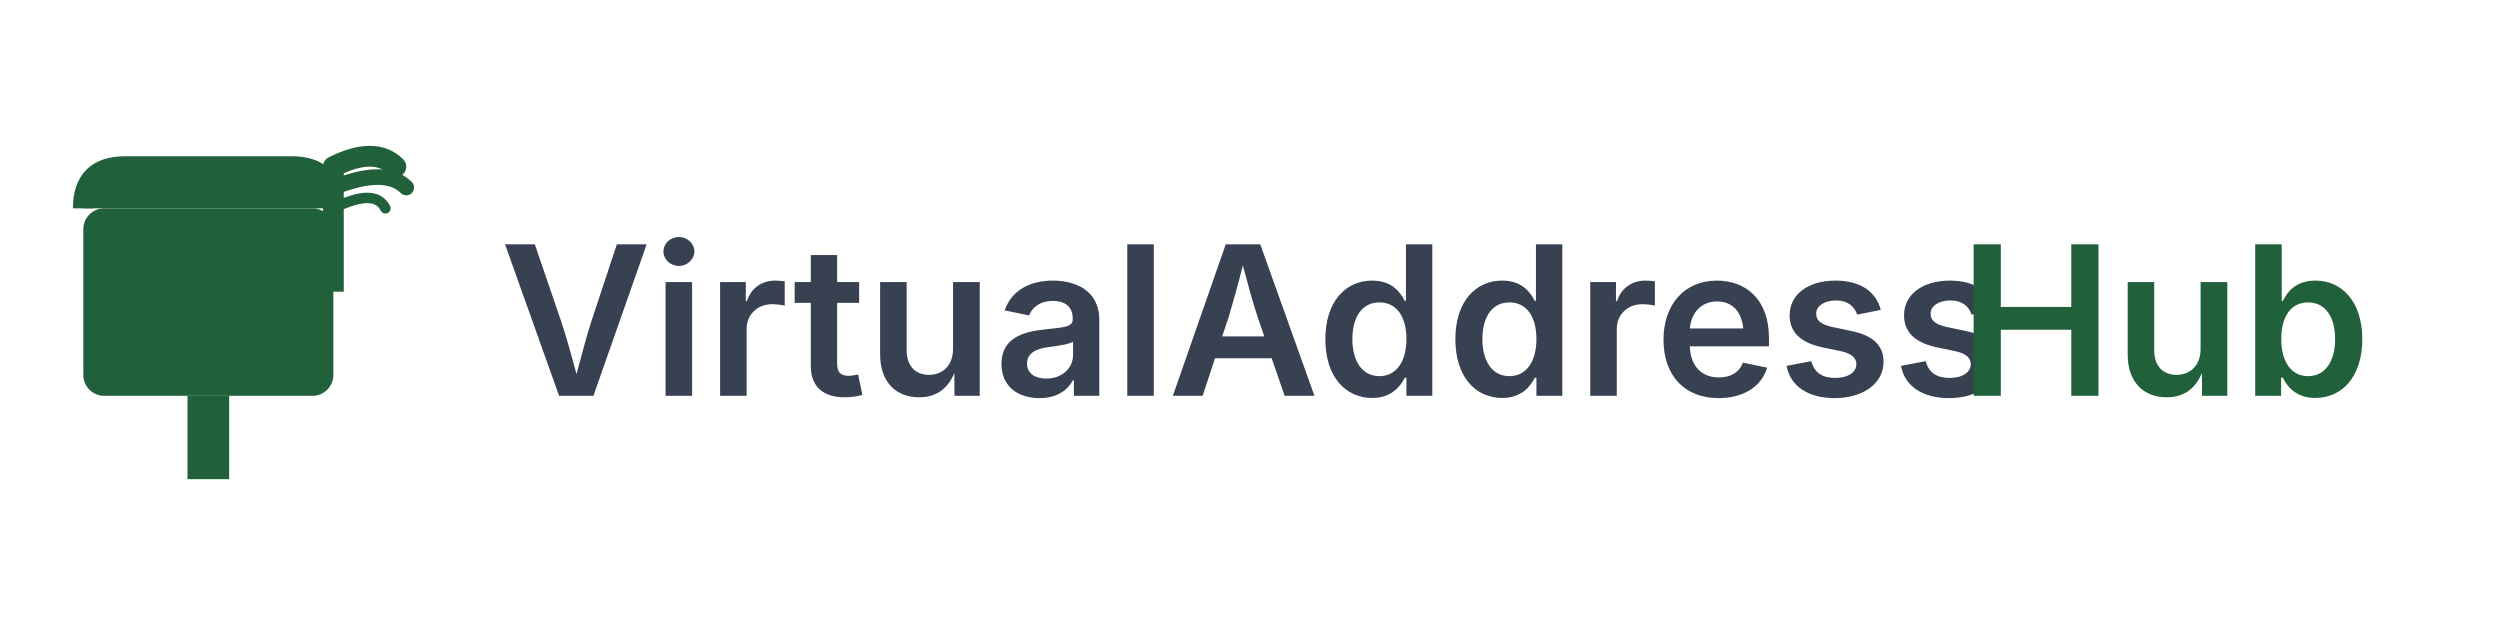
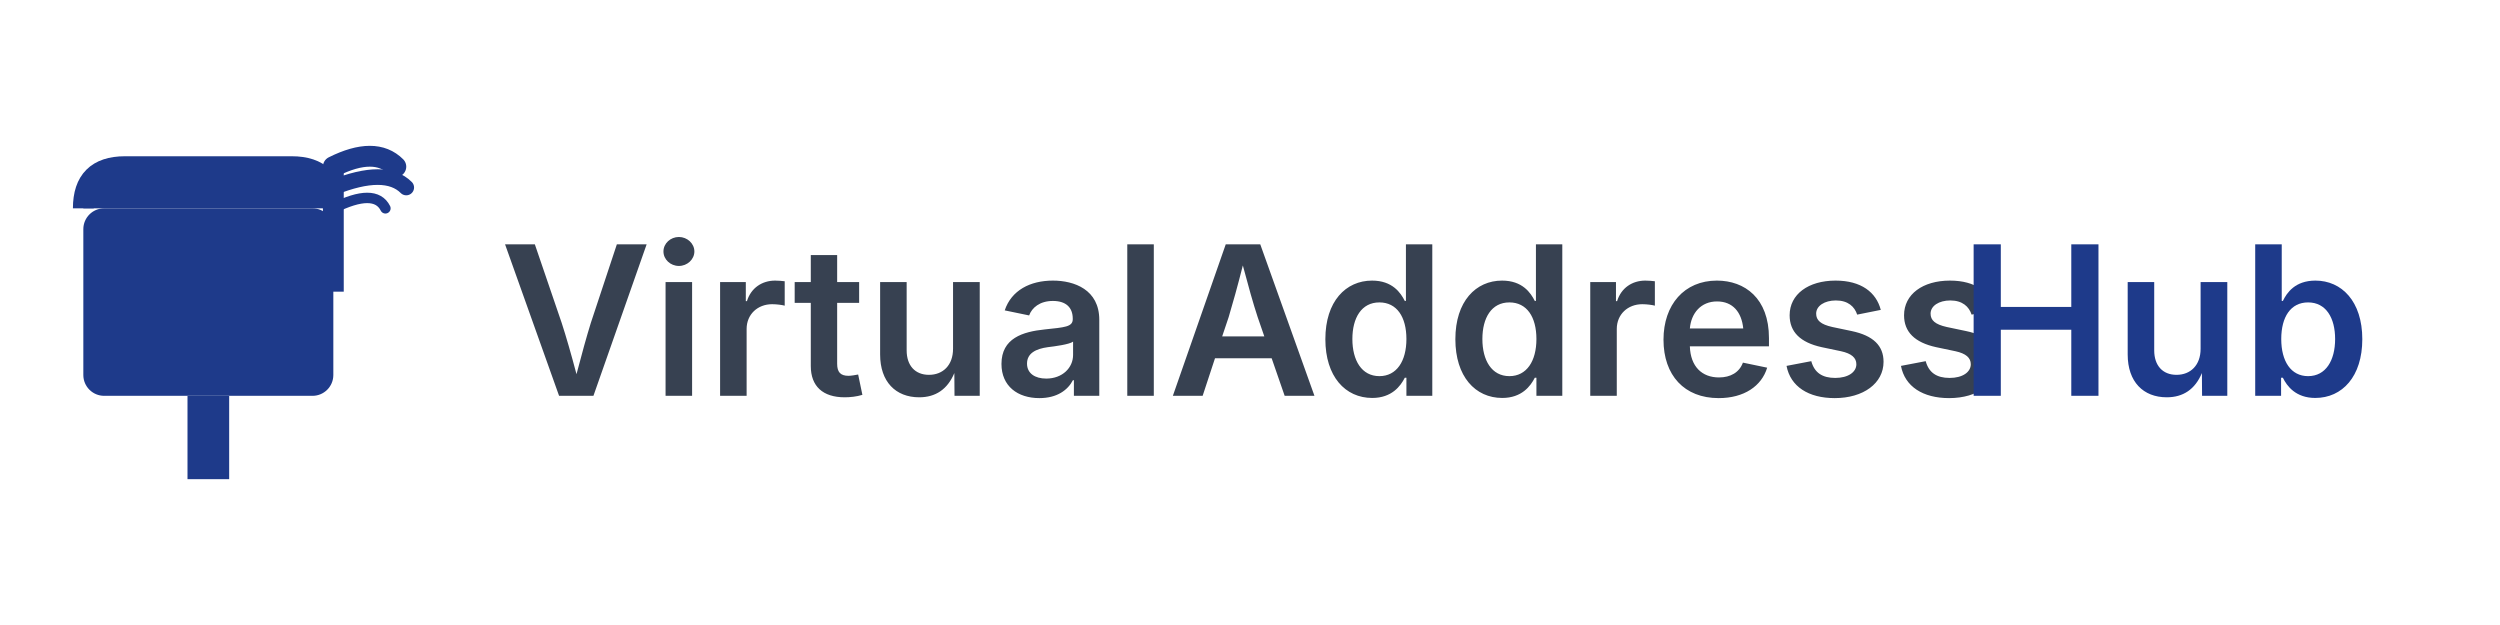
<svg xmlns="http://www.w3.org/2000/svg" width="240" height="60" viewBox="0 0 240 60" fill="none">
  <g>
-     <rect x="8" y="20" width="24" height="18" rx="2" fill="#20603A" />
-     <path d="M8 20 Q8 16 12 16 L28 16 Q32 16 32 20" stroke="#20603A" stroke-width="2" fill="#20603A" />
-     <line x1="12" y1="24" x2="28" y2="24" stroke="#20603A" stroke-width="1.5" />
-     <rect x="18" y="38" width="4" height="8" fill="#20603A" />
+     <rect x="8" y="20" width="24" height="18" rx="2" fill="#1e3a8a" />
+     <path d="M8 20 Q8 16 12 16 L28 16 Q32 16 32 20" stroke="#1e3a8a" stroke-width="2" fill="#1e3a8a" />
+     <line x1="12" y1="24" x2="28" y2="24" stroke="#1e3a8a" stroke-width="1.5" />
+     <rect x="18" y="38" width="4" height="8" fill="#1e3a8a" />
    <g transform="translate(32, 16)">
-       <line x1="0" y1="0" x2="0" y2="12" stroke="#20603A" stroke-width="2" />
-       <path d="M0 0 Q4 -2 6 0" stroke="#20603A" stroke-width="2" fill="none" stroke-linecap="round" />
-       <path d="M0 2 Q5 0 7 2" stroke="#20603A" stroke-width="1.5" fill="none" stroke-linecap="round" />
-       <path d="M0 4 Q4 2 5 4" stroke="#20603A" stroke-width="1" fill="none" stroke-linecap="round" />
+       <line x1="0" y1="0" x2="0" y2="12" stroke="#1e3a8a" stroke-width="2" />
+       <path d="M0 0 Q4 -2 6 0" stroke="#1e3a8a" stroke-width="2" fill="none" stroke-linecap="round" />
+       <path d="M0 2 Q5 0 7 2" stroke="#1e3a8a" stroke-width="1.5" fill="none" stroke-linecap="round" />
+       <path d="M0 4 Q4 2 5 4" stroke="#1e3a8a" stroke-width="1" fill="none" stroke-linecap="round" />
    </g>
  </g>
  <g transform="translate(48, 0)">
    <text x="0" y="38" font-family="Inter, -apple-system, BlinkMacSystemFont, 'Segoe UI', sans-serif" font-size="20" font-weight="600" fill="#374151">
      VirtualAddress
    </text>
-     <text x="140" y="38" font-family="Inter, -apple-system, BlinkMacSystemFont, 'Segoe UI', sans-serif" font-size="20" font-weight="600" fill="#20603A">
+     <text x="140" y="38" font-family="Inter, -apple-system, BlinkMacSystemFont, 'Segoe UI', sans-serif" font-size="20" font-weight="600" fill="#1e3a8a">
      Hub
    </text>
  </g>
</svg>
